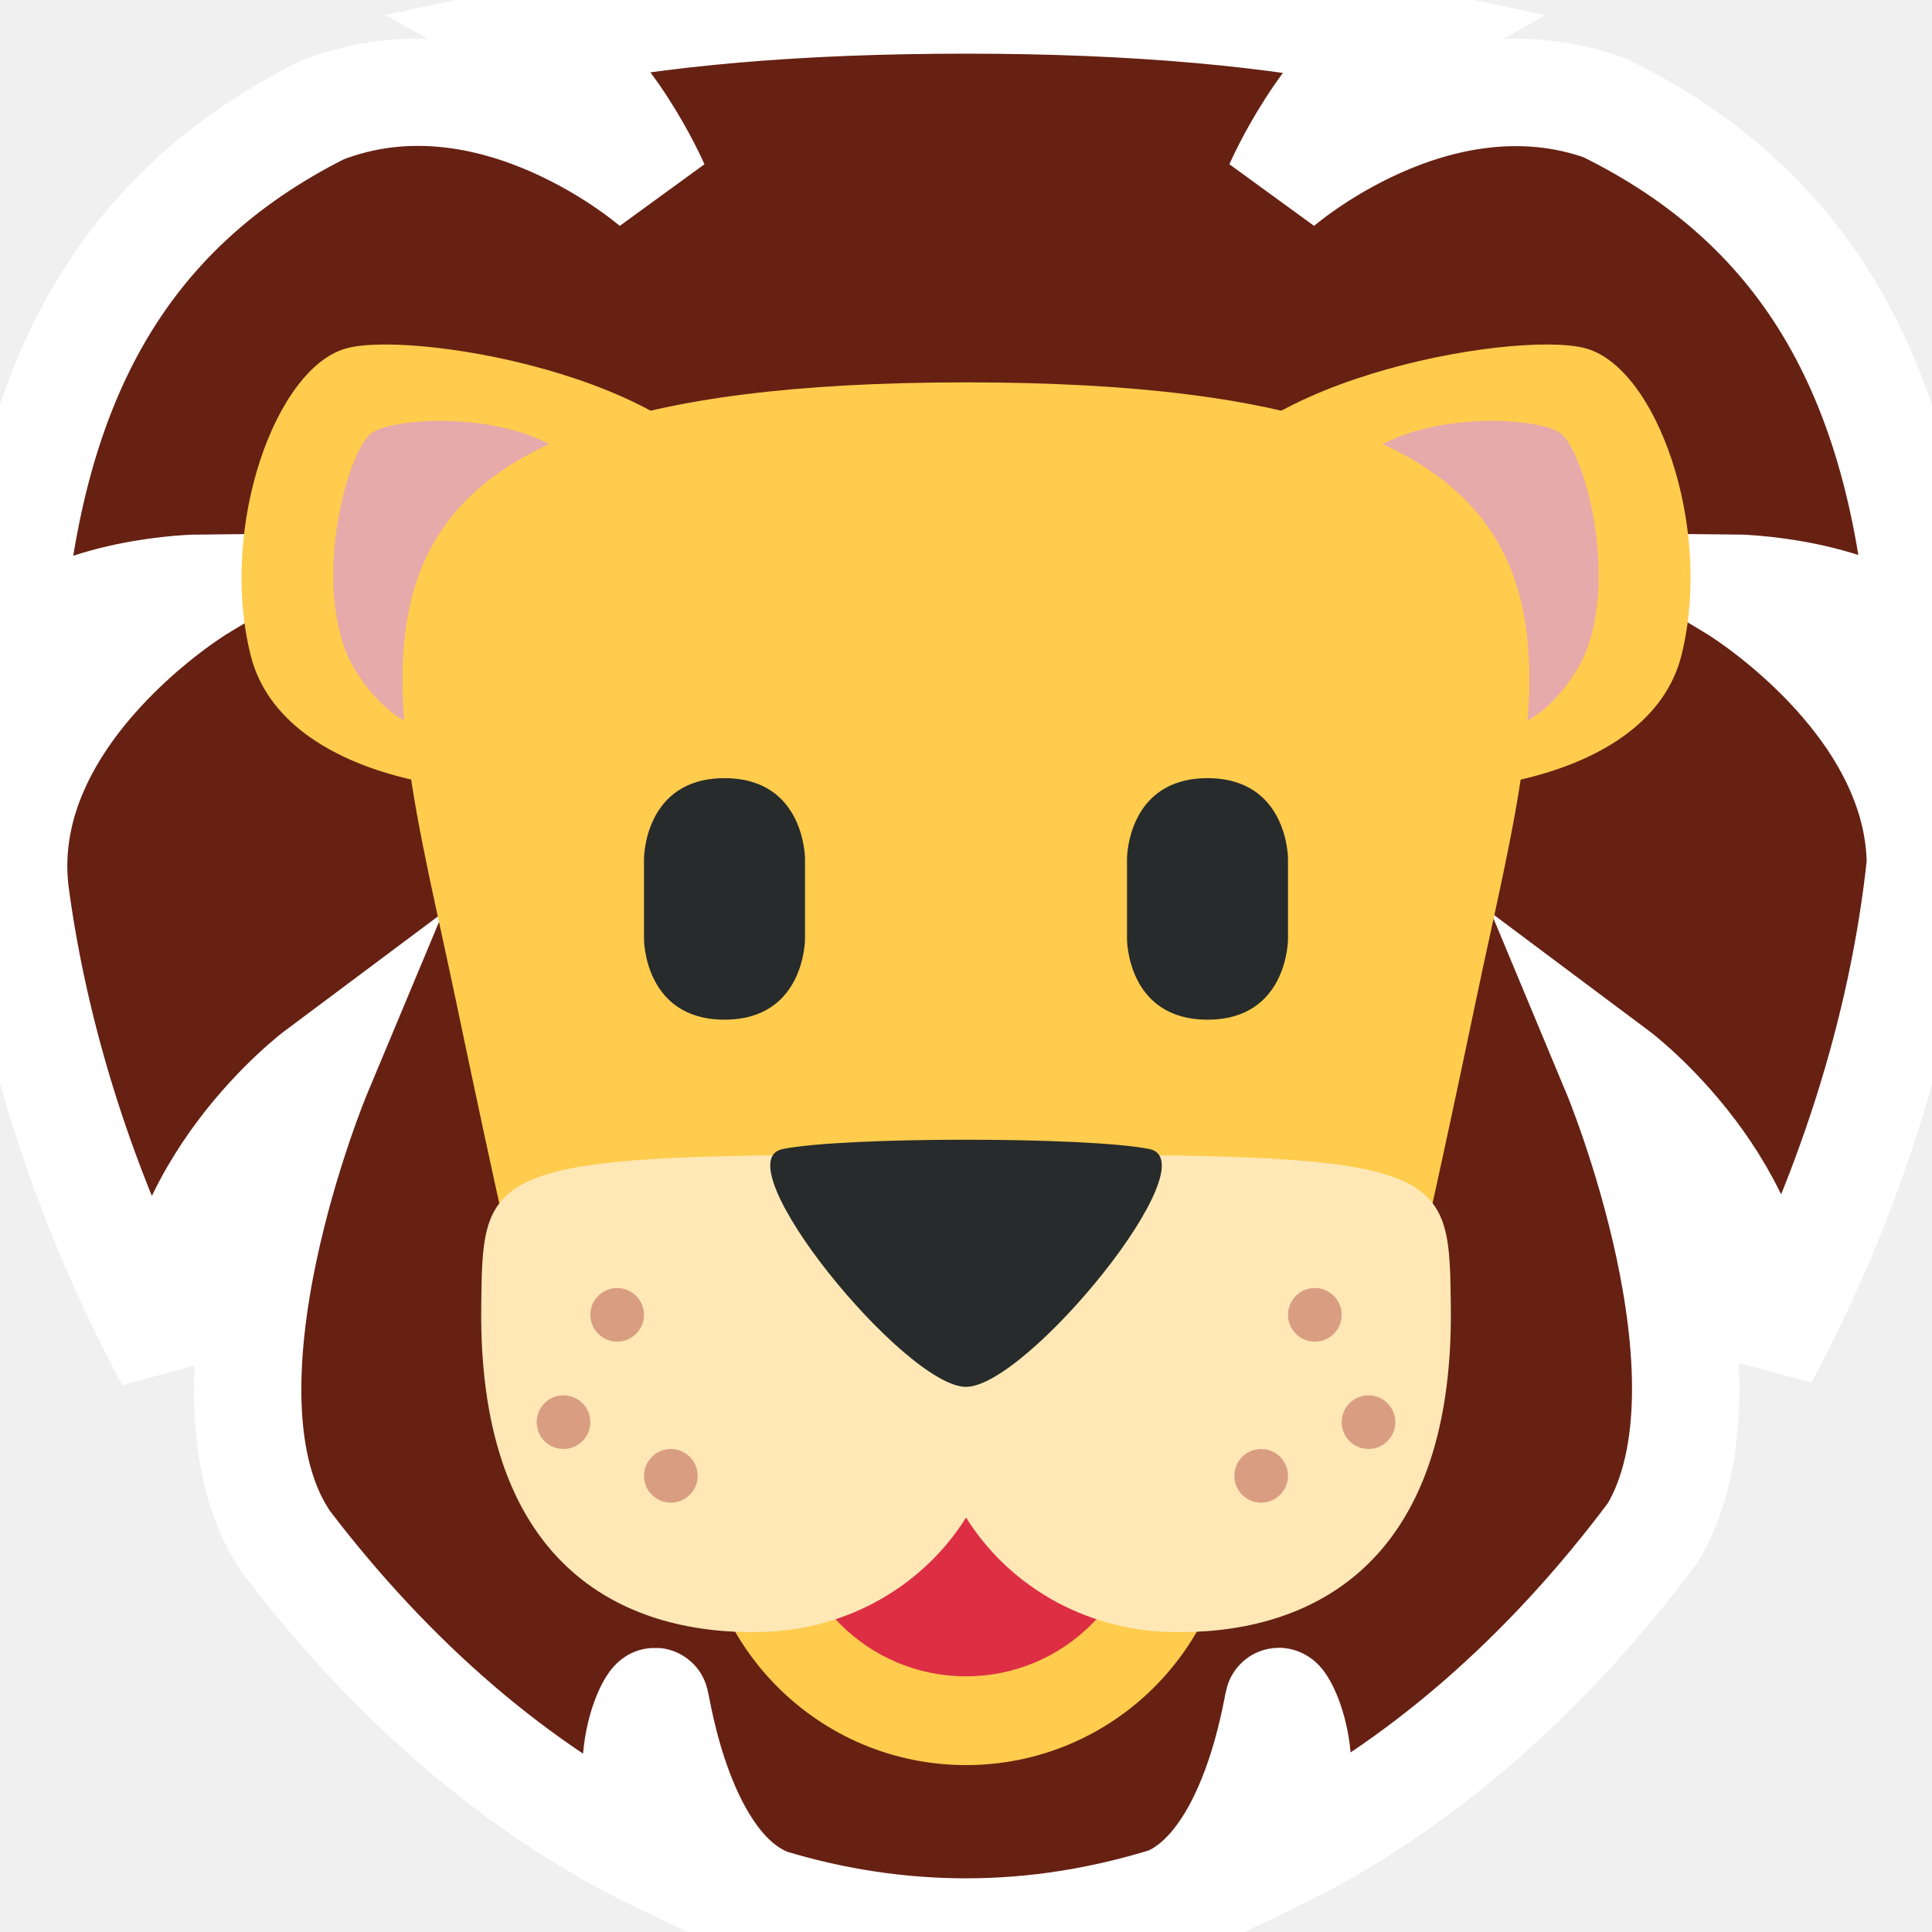
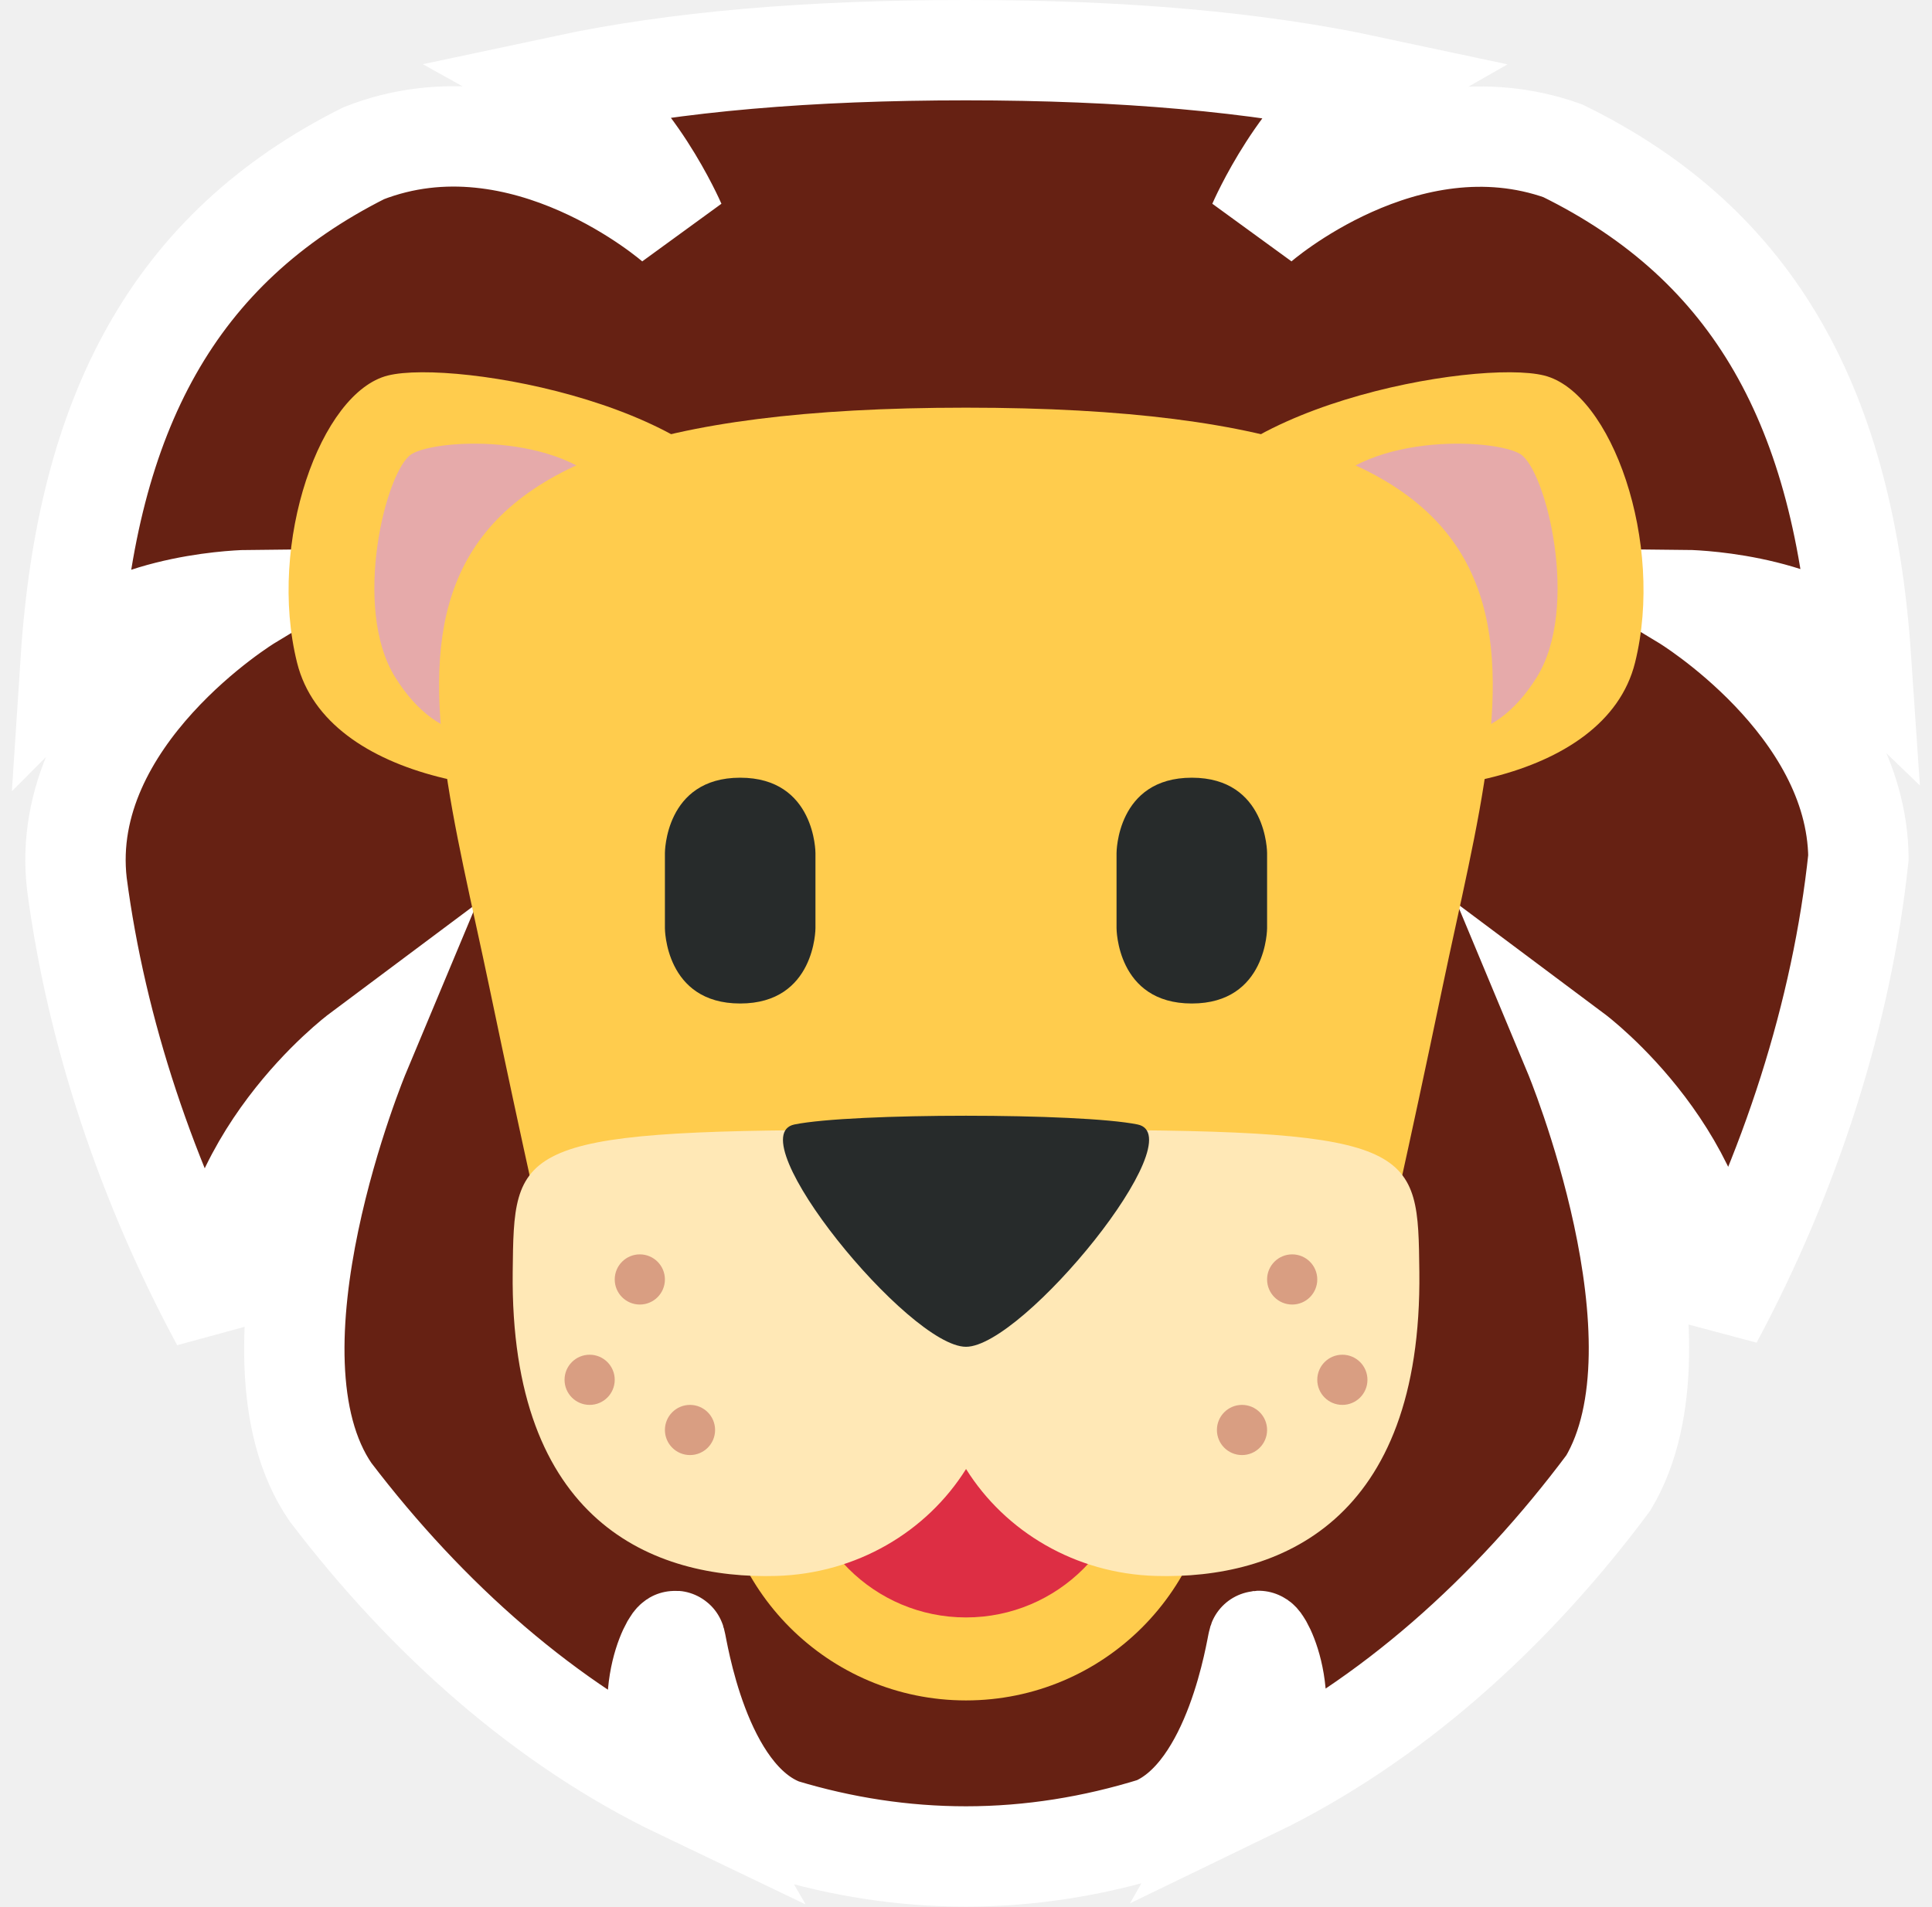
- <svg xmlns="http://www.w3.org/2000/svg" viewBox="0 0 36 36">
+ <svg xmlns="http://www.w3.org/2000/svg" viewBox="-1.25 -1 38.5 38">
  <path fill="#662113" stroke="#ffffff" stroke-width="2" d="M32.325 10.958s2.315.024 3.511 1.177c-.336-4.971-2.104-8.249-5.944-10.13-3.141-1.119-6.066 1.453-6.066 1.453s.862-1.99 2.19-2.746C23.789.236 21.146 0 18 0c-3.136 0-5.785.227-8.006.701 1.341.745 2.215 2.758 2.215 2.758S9.194.803 6 2.053C2.221 3.949.481 7.223.158 12.174c1.183-1.19 3.55-1.215 3.55-1.215S-.105 13.267.282 16.614c.387 2.947 1.394 5.967 2.879 8.722C3.039 22.15 5.917 20 5.917 20s-2.492 5.96-.581 8.738c1.935 2.542 4.313 4.641 6.976 5.916-.955-1.645-.136-3.044-.103-2.945.042.125.459 3.112 2.137 3.743 1.178.356 2.4.548 3.654.548 1.292 0 2.55-.207 3.761-.583 1.614-.691 2.024-3.585 2.064-3.708.032-.098.843 1.287-.09 2.921 2.706-1.309 5.118-3.463 7.064-6.073 1.699-2.846-.683-8.557-.683-8.557s2.85 2.13 2.757 5.288c1.556-2.906 2.585-6.104 2.911-9.2-.035-3.061-3.459-5.13-3.459-5.13z" />
  <path fill="#FFCC4D" d="M13.859 9.495c.596 2.392.16 4.422-2.231 5.017-2.392.596-6.363.087-6.958-2.304-.596-2.392.469-5.39 1.81-5.724 1.341-.334 6.784.62 7.379 3.011zm9.104 18.432c0 2.74-2.222 4.963-4.963 4.963s-4.963-2.223-4.963-4.963c0-2.741 2.223-4.964 4.963-4.964 2.741 0 4.963 2.222 4.963 4.964z" />
  <path fill="#DD2E44" d="M21.309 27.927c0 1.827-1.481 3.309-3.309 3.309s-3.309-1.481-3.309-3.309c0-1.827 1.481-3.31 3.309-3.31s3.309 1.483 3.309 3.31z" />
  <path fill="#E6AAAA" d="M11.052 8.997c.871 1.393.447 3.229-.946 4.1-1.394.871-2.608.797-3.479-.596-.871-1.394-.186-4.131.324-4.45.51-.319 3.23-.448 4.101.946z" />
  <path fill="#FFCC4D" d="M22.141 9.495c-.596 2.392-.159 4.422 2.232 5.017 2.392.596 6.363.087 6.959-2.304.596-2.392-.47-5.39-1.811-5.724-1.342-.334-6.786.62-7.38 3.011z" />
  <path fill="#E6AAAA" d="M24.948 8.997c-.871 1.393-.447 3.229.945 4.1 1.394.871 2.608.797 3.479-.596.871-1.394.185-4.131-.324-4.45-.51-.319-3.229-.448-4.1.946z" />
  <path fill="#FFCC4D" d="M18 7.125h-.002C5.167 7.126 7.125 12.083 8.5 18.667 9.875 25.25 10.384 27 10.384 27h15.228s.51-1.75 1.885-8.333C28.872 12.083 30.829 7.126 18 7.125z" />
  <path fill="#272B2B" d="M12 16s0-1.5 1.5-1.5S15 16 15 16v1.5s0 1.5-1.5 1.5-1.5-1.5-1.5-1.5V16zm9 0s0-1.5 1.5-1.5S24 16 24 16v1.5s0 1.5-1.5 1.5-1.5-1.5-1.5-1.5V16z" />
  <path fill="#FFE8B6" d="M20.168 21.521c-1.598 0-1.385.848-2.168 2.113-.783-1.266-.571-2.113-2.168-2.113-6.865 0-6.837.375-6.865 2.828-.058 4.986 2.802 6.132 5.257 6.06 1.597-.048 2.994-.88 3.777-2.131.783 1.251 2.179 2.083 3.776 2.131 2.455.072 5.315-1.073 5.257-6.06-.029-2.453-.001-2.828-6.866-2.828z" />
  <path fill="#272B2B" d="M14.582 21.411c-1.14.233 2.279 4.431 3.418 4.431s4.559-4.198 3.419-4.431c-1.14-.232-5.698-.232-6.837 0z" />
  <circle fill="#D99E82" cx="11.5" cy="24.5" r=".5" />
  <circle fill="#D99E82" cx="10.5" cy="26.5" r=".5" />
  <circle fill="#D99E82" cx="12.5" cy="27.5" r=".5" />
  <circle fill="#D99E82" cx="24.5" cy="24.5" r=".5" />
  <circle fill="#D99E82" cx="25.5" cy="26.5" r=".5" />
  <circle fill="#D99E82" cx="23.5" cy="27.5" r=".5" />
</svg>
